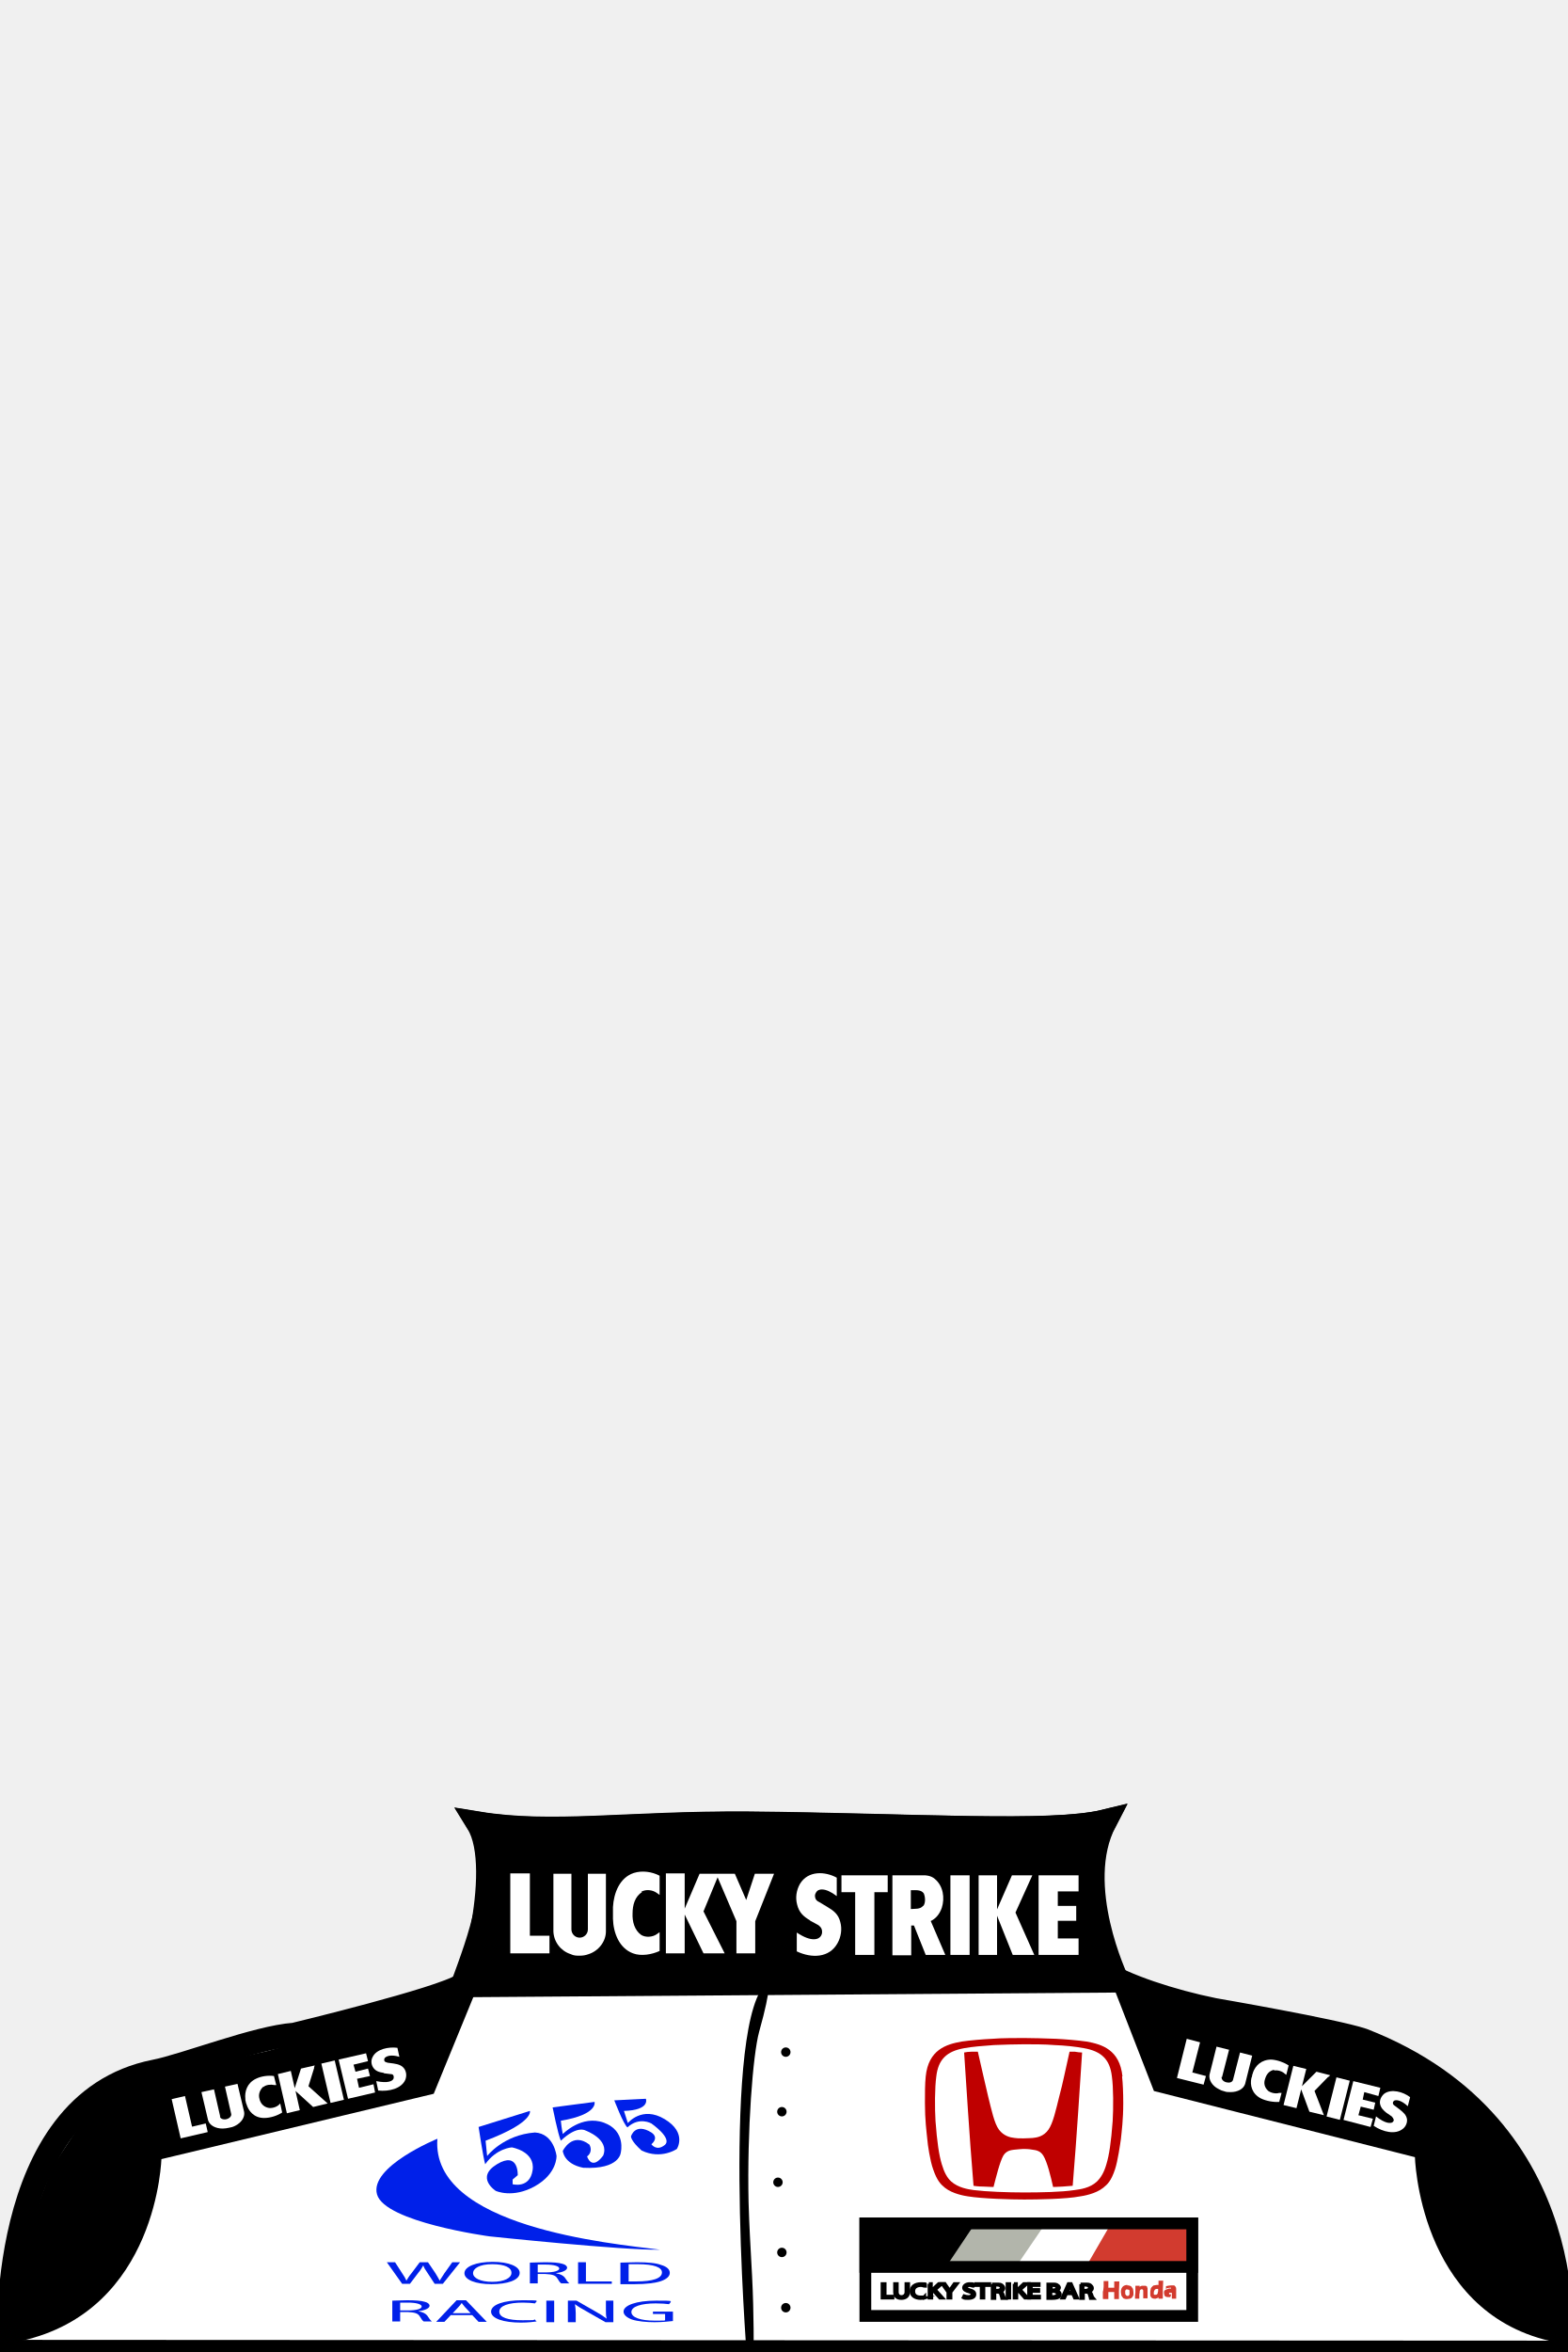
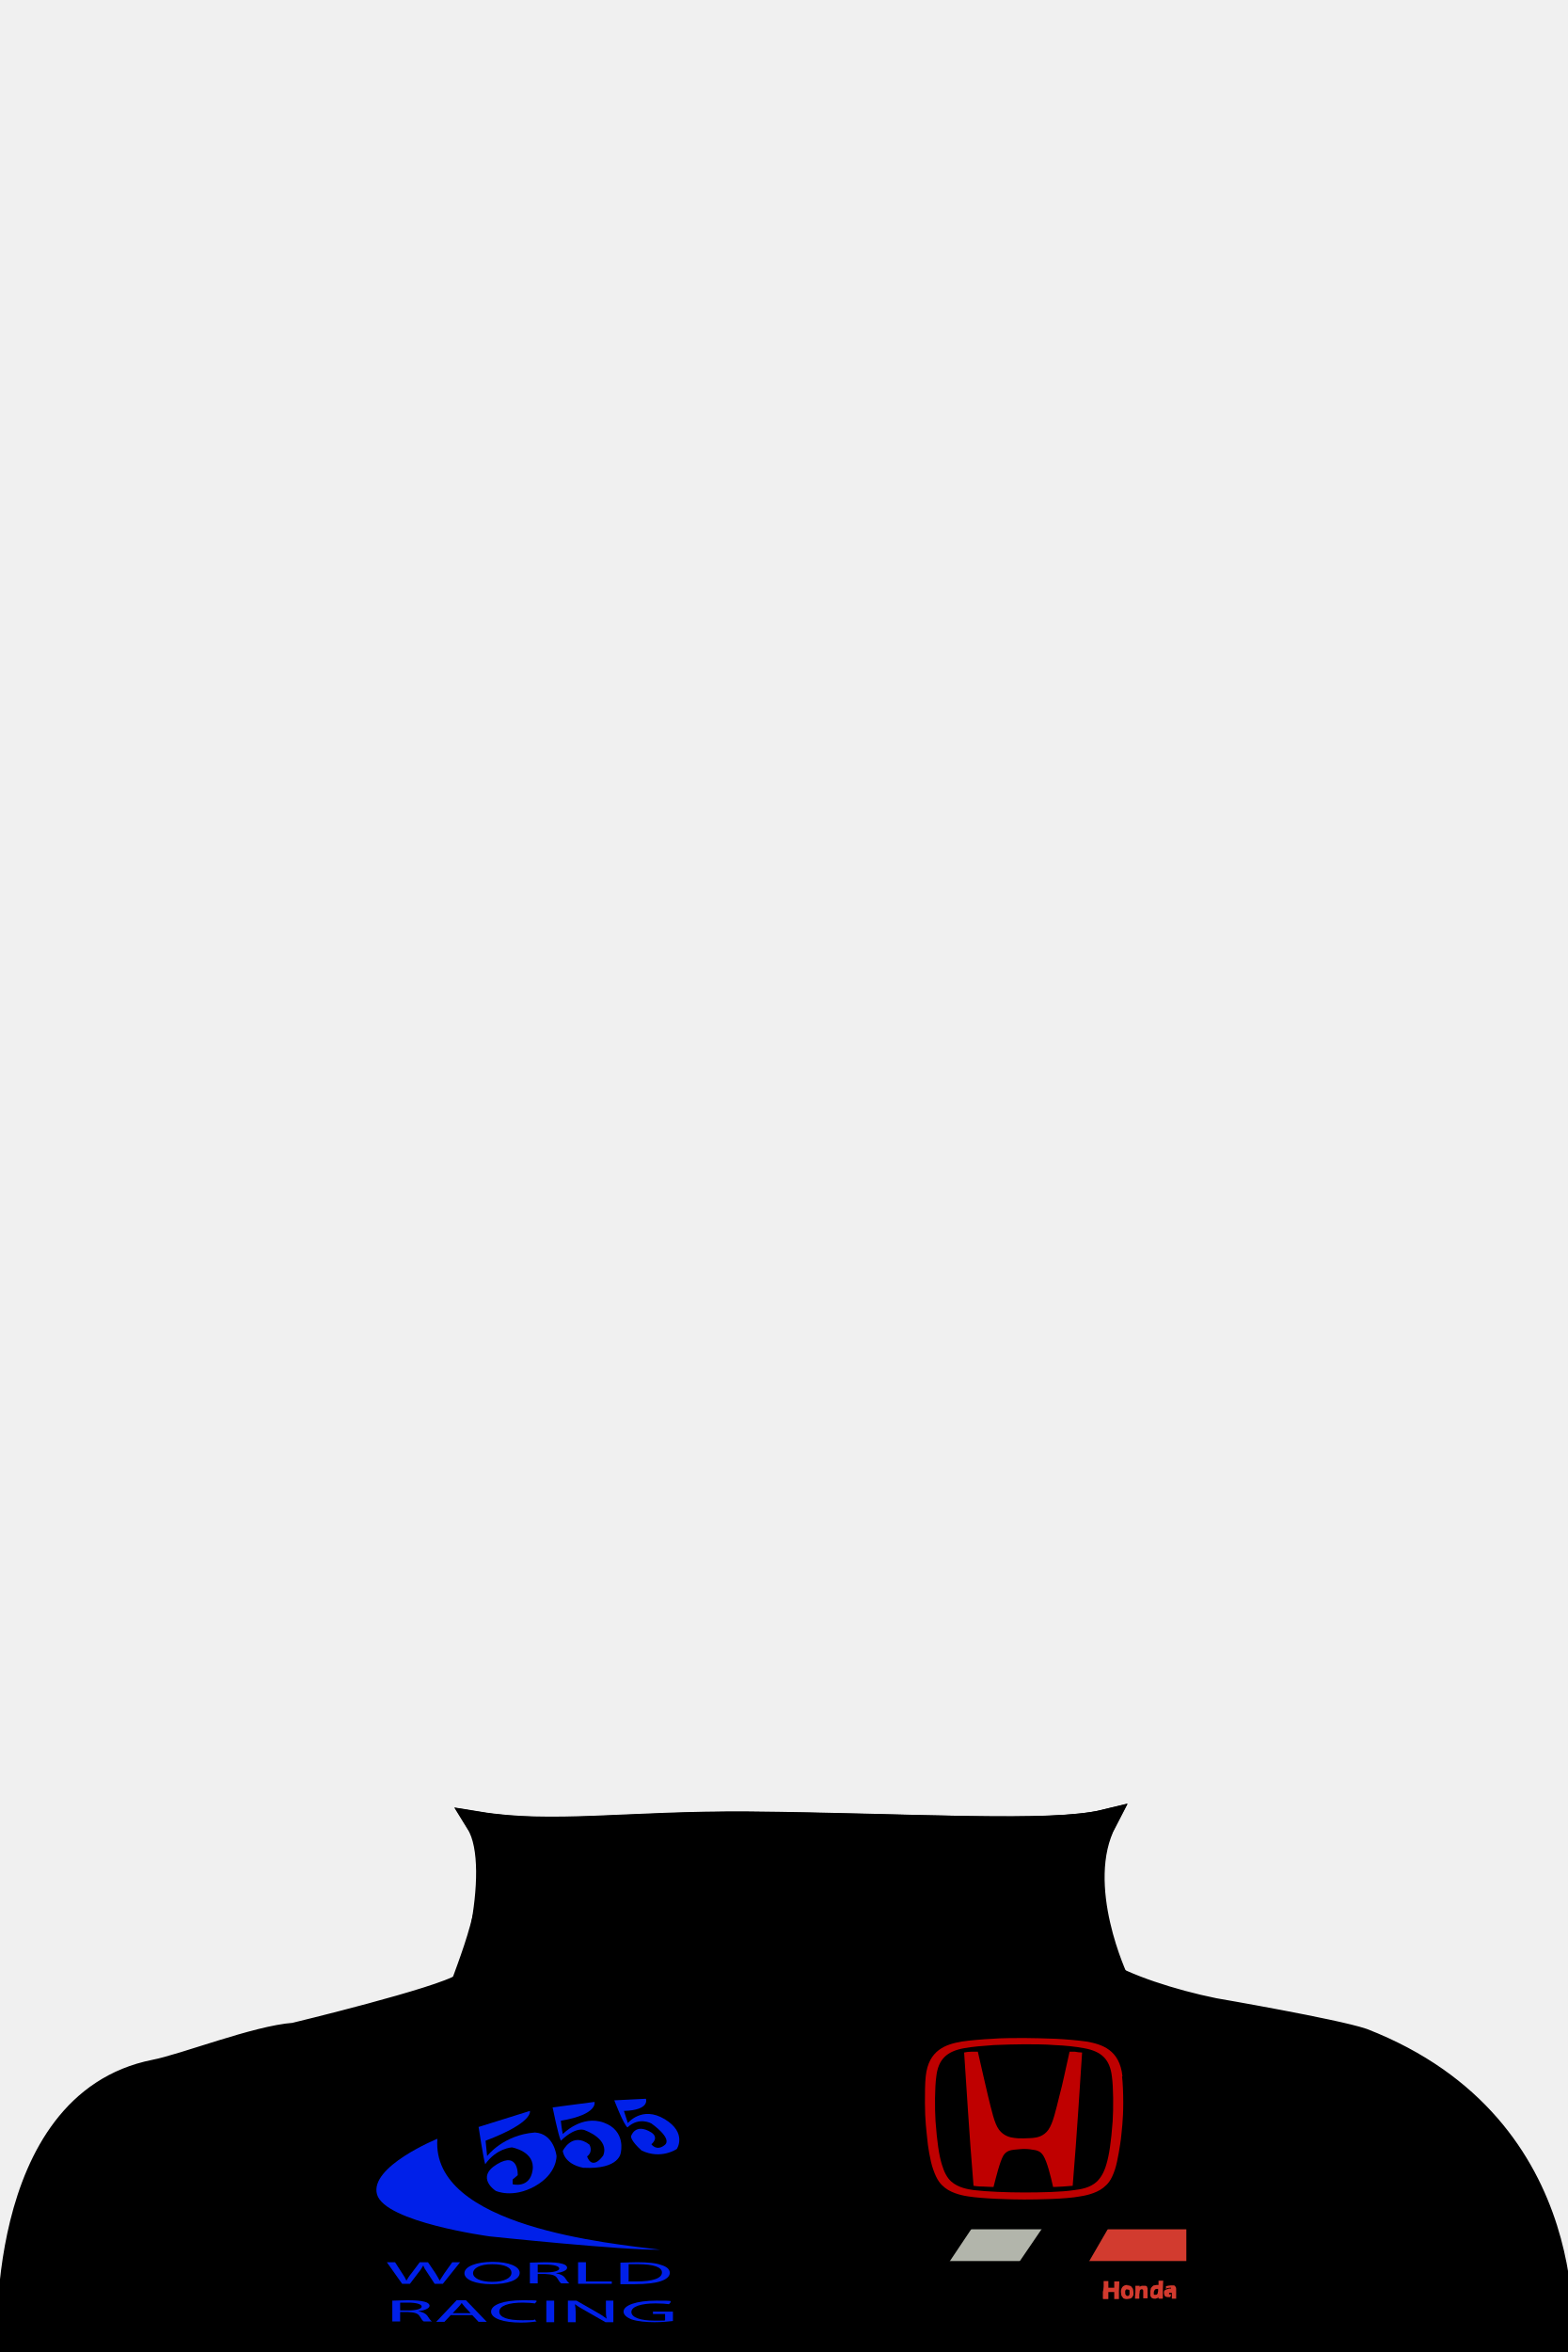
<svg xmlns="http://www.w3.org/2000/svg" version="1.1" viewBox="0 0 400 600">
  <defs>
    <style>
      .cls-1, .cls-2, .cls-3, .cls-4, .cls-5, .cls-6, .cls-7 {
        stroke: #000;
      }

-       .cls-1, .cls-8, .cls-9, .cls-5 {
-         fill: #fff;
+       .cls-1
+ 	  {
+         fill: $[accent];
+       }
+ 	  .cls-8
+ 	  {
+         fill: $[accent];
+       }
+ 	  .cls-9{
+         fill: $[accent];
+       }
+ 	  .cls-5 {
+         fill: $[primary];
      }

      .cls-1, .cls-3, .cls-6 {
        stroke-miterlimit: 10;
      }

      .cls-1, .cls-6 {
        stroke-width: 3px;
      }

-       .cls-2, .cls-9 {
+       .cls-2 {
        fill-rule: evenodd;
+ 		fill:$[secondary];
      }

      .cls-3 {
        stroke-width: .8px;
      }

      .cls-10 {
        fill: #0020e9;
      }

      .cls-11 {
        fill: #b2b5ab;
      }

      .cls-12 {
        display: none;
      }

      .cls-4 {
        fill: #333;
      }

      .cls-4, .cls-5, .cls-7 {
        stroke-width: 6px;
      }

      .cls-13 {
        fill: #bf0000;
      }

      .cls-14 {
        fill: #d23b2f;
      }

      .cls-6 {
        fill: none;
      }

      .cls-15 {
        fill: #d23a2e;
      }
    </style>
  </defs>
  <g>
    <g id="_x31_4">
      <g id="Layer_1">
        <g id="suit2">
          <path id="Shirt" class="cls-5" d="M281.2,502.8c5.6,3.7,17.7,7.7,28.6,9.9,0,0,30.8,5.3,37.9,7.7,57.4,22.3,50.4,79.7,50.4,79.7l-395.8-.2s-3.8-63.4,37.2-71.5c7.7-1.5,25.9-8.7,35.6-9.4,0,0,37.4-9,42.8-12.6.9,5.7,11.3-29.5,4-41.3,19,3.1,38.2-.2,68.9,0,42.8.4,77.3,2.9,91.1-.5-8.6,16.4-.8,38.2-.8,38.2Z" />
          <path class="cls-2" d="M120.3,509.3l-10,24.4-69.6,16.7s-.8,38.7-35.5,46.3l1-19,3.3-13.2,4.3-11.5,8.6-13,5.6-4.7,9.9-4.3,12.8-3.3,17.7-4,14.5-4,25.3-7,12.1-3.4Z" />
          <path class="cls-2" d="M395.6,596.7c-33.3-7.7-34.1-46.8-34.1-46.8l-66.7-16.9-9.6-24.7s15.3,5.3,16,5.3,22.8,4.2,22.8,4.2l23.6,5.7,12.4,6.2,12.6,8.9,9.1,10.6,6.7,11.7,5,13,2.4,17.3v5.3Z" />
          <path d="M196,505.5c-12.2,8.8-5.5,94.8-5.5,94.8h1.8s.1-10.1-.4-19.6-.7-12.2-.9-18.9c-.4-18.4,1.1-37.7,2.7-43.5,3.4-12.1,2.3-12.7,2.3-12.7Z" />
          <circle cx="200.5" cy="523.5" r="1.2" />
          <circle cx="199.5" cy="538.7" r="1.2" />
          <circle cx="198.5" cy="556.7" r="1.2" />
          <circle cx="199.5" cy="574.6" r="1.2" />
          <circle cx="200.5" cy="588.7" r="1.2" />
          <g class="cls-12">
            <path class="cls-4" d="M-.1,599.8s-6.3-40.2,22.5-62.8c8.8-6.9,40.4-10,54.5-14.7,7.4-2.5,40.8-17.1,43.2-18.7,1,6.1,2.5,55.6,20.3,96.3.5,1.1-140.5-.2-140.5-.2h0Z" />
            <path class="cls-4" d="M395.7,599.8s6.3-40.2-22.5-62.8c-8.8-6.9-40.4-10-54.5-14.7-7.4-2.5-40.8-17.1-43.2-18.7-1,6.1-2.5,55.6-20.3,96.3-.5,1.1,140.5-.2,140.5-.2h0Z" />
          </g>
        </g>
      </g>
      <path id="Shirt-neck" class="cls-7" d="M118,506.4c3.8-10.5,11.4-29.4,4.1-41.2,19,3.1,38.2-.2,68.9,0,42.8.4,77.2,2.7,91-.6-8.6,16.4,3.1,40.7,3.1,40.7l-167.1,1.2Z" />
      <path d="M173.1,467.8c-5.5,3.5-2.4,37.7-2.4,37.7h.8s-.9-27.8.6-32.6,1-5.1,1-5.1Z" />
      <circle cx="175.9" cy="479.2" r="1.2" />
      <circle cx="175.9" cy="491.3" r="1.2" />
      <g>
        <path class="cls-9" d="M174.7,478v8.9s3.8-8.9,3.8-8.9h9l2.9,6.7,2.2-6.7h4.9s-4.8,12.1-4.8,12.1v8.2s-4.8,0-4.8,0v-8.2s-4.8-11.2-4.8-11.2l-3.6,8.7,5.4,10.7h-5.4s-4.8-9.9-4.8-9.9v9.9s-4.8,0-4.8,0v-20.4h4.8ZM135.2,493.8v-15.9h-5v20.4h10v-4.5h-5,0ZM163.6,482.6c1.2-.7,2.9-.5,4,.3l.7.5v-4.9c-1.9-1-4.4-1.4-6.6-.7-3.6,1.2-5.1,5.1-5.3,8.7,0,.5,0,1,0,1.5,0,.5,0,1,0,1.5.1,3.6,1.6,7.5,5.1,8.8,2.1.8,4.8.3,6.8-.6v-4.8s-.7.5-.7.5c-1.1.8-2.9.9-4,.2-1.7-1.2-2.3-3.4-2.2-5.5,0-2.1.6-4.3,2.4-5.4h0ZM145.8,492.2c0,1.1.9,2.1,2.1,2.1,1.1,0,2.1-.9,2.1-2.1v-14.2h4.6v14.7c0,2.6-1.9,5-4.4,5.8-.8.3-1.5.4-2.3.4-.8,0-1.5,0-2.3-.4-2.5-.8-4.3-3.1-4.4-5.8v-14.7h4.6v14.2s0,0,0,0Z" />
        <polygon class="cls-9" points="259.1 487.9 263.9 498.7 258.4 498.7 254.4 488.7 254.4 498.7 249.7 498.7 249.7 478.4 254.4 478.4 254.4 487.1 258.2 478.4 263.4 478.4 259.1 487.9 259.1 487.9" />
        <polygon class="cls-9" points="226.5 478.4 226.5 482.7 223.1 482.7 223.1 498.7 218.2 498.7 218.2 482.7 214.7 482.7 214.7 478.4 226.5 478.4 226.5 478.4" />
        <rect class="cls-8" x="242.5" y="478.4" width="4.9" height="20.3" />
        <polygon class="cls-9" points="275.2 482.5 275.2 478.4 265 478.4 265 498.7 275.2 498.7 275.2 494.5 269.9 494.5 269.9 490 274.6 490 274.6 486.2 269.9 486.2 269.9 482.5 275.2 482.5 275.2 482.5" />
        <path class="cls-9" d="M206.7,489.9c-1.7-1-2.8-2-3.3-4-.5-1.8-.2-3.7.7-5.3,2.1-3.5,6.5-3.2,9.4-1.6v4.7c-3-2.3-4.8-1.9-5.3-.9-.3.5-.3.8-.2,1.3.1.5.5.9,1,1.1l2,1.2c1.7,1,2.9,1.9,3.4,3.9.5,1.8.2,3.8-.7,5.4-2.1,3.8-6.6,3.9-10.4,2.1v-4.8c3.9,2.6,5.7,1.7,6.2.8.3-.5.3-1,.2-1.5s-.5-.9-.9-1.2l-2.2-1.2h0Z" />
        <path class="cls-9" d="M237.4,490.1h0c1.3-.6,2.3-1.7,2.9-3.4.8-2.5.4-5.6-1.8-7.4-1-.9-2.5-.9-2.5-.9h-8.3v20.4h4.8s0-7.6,0-7.6h.7l3,7.5h5s-3.7-8.6-3.7-8.6ZM235.5,486.2c-.7.9-2,.7-3.1.8v-4.8c1.2,0,2.6-.2,3.3.8.4.9.5,2.4-.1,3.2Z" />
      </g>
      <g>
        <path class="cls-9" d="M80.2,527.4l-1.5,4.8,4.9,4.4-3.7.9-4.5-4.1,1.1,4.9-3.3.8-2.3-10,3.3-.8h0s1,4.4,1,4.4l1.6-5,3.5-.8-.2.6ZM49,542.5l-1.8-7.8-3.4.8,2.3,10,6.9-1.6-.5-2.2-3.4.8h0ZM67.2,532.4c.7-.6,1.9-.7,2.8-.5h.5c0,.1-.6-2.3-.6-2.3-1.4-.2-3.2,0-4.6.7-2.3,1.1-2.9,3.3-2.7,5.1,0,.2,0,.5.1.7,0,.2.1.5.2.7.5,1.7,1.9,3.5,4.5,3.5,1.6,0,3.4-.6,4.6-1.4l-.5-2.3-.4.4c-.7.6-1.9.9-2.7.7-1.3-.3-2-1.3-2.2-2.3-.3-1,0-2.2,1-3.1h0ZM56.1,539.9c.1.6.9.9,1.7.7.8-.2,1.3-.8,1.2-1.3l-1.6-7,3.2-.7,1.7,7.2c.2,1.3-.7,2.7-2.3,3.5-.6.3-1,.4-1.6.5-.5.1-1,.2-1.6.2-1.8,0-3.3-.8-3.7-2.1l-1.7-7.2,3.2-.7,1.6,7h0Z" />
        <rect class="cls-8" x="83.1" y="525.9" width="3.5" height="10.3" transform="translate(-119 33.4) rotate(-13.2)" />
        <polygon class="cls-9" points="93.9 525.8 93.4 523.8 86.4 525.4 88.8 535.4 95.7 533.8 95.3 531.7 91.6 532.6 91.1 530.3 94.4 529.6 93.9 527.7 90.7 528.5 90.2 526.7 93.9 525.8 93.9 525.8" />
        <path class="cls-9" d="M97.9,528.8c-1.3-.2-2.1-.5-2.7-1.4-.5-.8-.6-1.8-.1-2.7,1-2,4.1-2.6,6.3-2.3l.5,2.3c-2.3-.7-3.5-.1-3.8.4-.1.3-.1.4,0,.7.1.2.5.3.8.4l1.5.2c1.3.2,2.2.5,2.8,1.4.5.8.6,1.8.2,2.8-1,2.2-4.1,3-6.9,2.7l-.5-2.4c3,.6,4.1,0,4.4-.6.1-.3.1-.5,0-.8s-.4-.4-.8-.4l-1.6-.2h0Z" />
      </g>
      <g>
        <path class="cls-9" d="M338.9,529.8l-3.5,3.6,2.4,6.2-3.7-.9-2.1-5.7-1.2,4.8-3.3-.8,2.5-10,3.3.8h0s-1.1,4.4-1.1,4.4l3.7-3.7,3.5.9-.4.4ZM304.2,528.8l2-7.8-3.4-.9-2.5,10,6.8,1.7.6-2.2-3.4-.9h0ZM325.1,528.2c.9-.2,2.1.2,2.7.8l.4.3.6-2.4c-1.2-.8-2.9-1.4-4.4-1.5-2.6,0-4.1,1.6-4.7,3.3,0,.2-.2.5-.2.7,0,.2-.1.5-.2.7-.4,1.8.1,4,2.4,5.2,1.4.7,3.3,1,4.7.9l.6-2.3h-.6c-.9.3-2.1,0-2.8-.5-1-.9-1.2-2-.8-3.1.3-1,.9-2,2.3-2.3h0ZM311.7,529.8c-.1.6.4,1.2,1.2,1.4.8.2,1.5,0,1.7-.6l1.8-7,3.1.8-1.8,7.2c-.4,1.3-1.9,2.1-3.7,2.1-.6,0-1.1,0-1.6-.2-.5-.1-1-.3-1.5-.6-1.6-.8-2.5-2.3-2.3-3.6l1.8-7.2,3.2.8-1.8,7h0Z" />
        <rect class="cls-8" x="336.2" y="533.4" width="10.3" height="3.5" transform="translate(-261.1 735) rotate(-75.8)" />
        <polygon class="cls-9" points="351.7 534.7 352.2 532.6 345.3 530.9 342.8 540.8 349.7 542.6 350.3 540.5 346.6 539.6 347.2 537.4 350.5 538.2 350.9 536.4 347.7 535.6 348.1 533.7 351.7 534.7 351.7 534.7" />
        <path class="cls-9" d="M353.9,539.1c-1-.8-1.6-1.4-1.8-2.5-.1-.9.3-1.8,1.1-2.5,1.8-1.3,4.8-.5,6.6.9l-.6,2.3c-1.7-1.6-3-1.7-3.5-1.4-.2.2-.3.3-.3.6,0,.3.2.5.5.7l1.2.9c1,.8,1.7,1.4,1.9,2.5.1.9-.3,1.9-1.1,2.5-1.9,1.5-5,.8-7.4-.8l.6-2.4c2.4,1.9,3.7,1.8,4.2,1.5.2-.2.4-.4.3-.7s-.2-.5-.5-.8l-1.3-.9h0Z" />
      </g>
      <path class="cls-10" d="M111.6,545.6s-17.4,7.1-15.4,14.2,28.7,10.7,28.7,10.7c0,0,34.1,3.6,43.5,3.4-12.7-1.6-58.5-5.8-56.8-28.3Z" />
      <path class="cls-10" d="M122.1,542.6l13.1-4.1s1.1,2.9-11.3,7.6c.3,3.2.4,3.9.4,3.9,0,0,4.1-5.4,12.2-6,4.9.3,5.5,6,5.5,6,0,0,.2,4.5-5.5,7.7s-10,1.2-10,1.2c0,0-5.3-3.4.3-6.8s5.3,2.8,5.3,2.8l-1.3,1.1v1.2c0,0,4.4,1.2,5.1-3.6s-5.3-5.8-5.3-5.8c0,0-3.9.2-6.8,4.3-.5-1.6-1.7-9.6-1.7-9.6Z" />
      <path class="cls-10" d="M141,537.6l10.7-1.4s1,3.2-8.6,4.8c.2,2.1.5,3.4.5,3.4,0,0,4.8-5,10.5-2.9,5.7,2.1,4.3,7.6,4.3,7.6,0,0-.2,4.4-9.6,3.9-5-1-5.2-4.3-5.2-4.3,0,0,2.4-5,6.8-1.6,1,2-.6,3-.6,3,0,0,1.1,3.8,4.1-.2,1.7-4.2-4.5-6.4-4.5-6.4,0,0-2.1-1.4-6.3,2.6-.7-1.5-2.1-8.5-2.1-8.5Z" />
      <path class="cls-10" d="M156.7,535.8l8.1-.4s1.2,2.9-5.6,3.1c.5,1.5,1,3.1,1,3.1,0,0,3.6-4.5,9.4-1s3.1,7.6,3.1,7.6c0,0-4,2.8-9,.4-2.8-2.5-2.7-3.6-2.7-3.6,0,0,1-3.6,5.2-1,2.1,1.4,0,3,0,3,0,0,1.3,1.9,3.4.2s-3.4-5.5-3.4-5.5c0,0-3.1-1.8-6.1,1-1-.7-3.4-7-3.4-7Z" />
      <g>
        <path class="cls-10" d="M102.6,582.6l-3.9-5.5h2.1l1.8,2.8c.5.7.9,1.4,1.1,1.9h0c.3-.5.7-1.2,1.3-1.9l2.1-2.8h2.1l1.9,2.8c.4.7.8,1.3,1.1,1.9h0c.3-.6.8-1.2,1.2-1.9l2-2.8h2l-4.4,5.5h-2.1l-1.9-2.9c-.5-.7-.8-1.2-1-1.8h0c-.3.5-.6,1.1-1.2,1.8l-2.2,2.9h-2.1Z" />
        <path class="cls-10" d="M132.6,579.8c0,1.9-3.2,2.9-7.2,2.9s-6.9-1.1-6.9-2.8,3-2.9,7.2-2.9,6.9,1.2,6.9,2.8ZM120.7,579.9c0,1.2,1.8,2.2,4.9,2.2s4.9-1,4.9-2.3-1.6-2.2-4.9-2.2-4.9,1.1-4.9,2.3Z" />
        <path class="cls-10" d="M135.2,577.2c1,0,2.4-.1,3.8-.1,2.1,0,3.5.1,4.5.4.8.2,1.2.6,1.2,1,0,.7-1.3,1.2-2.9,1.4h0c1.2.2,1.9.6,2.3,1.1.5.8.9,1.3,1.2,1.5h-2.1c-.3-.2-.6-.6-1-1.3-.5-.8-1.3-1-3.1-1.1h-1.9v2.4h-2v-5.4ZM137.2,579.7h2c2.1,0,3.5-.4,3.5-1s-1.4-1-3.5-1c-1,0-1.6,0-2,0v2Z" />
        <path class="cls-10" d="M147.5,577.1h2v4.9h6.6v.6h-8.6v-5.5Z" />
        <path class="cls-10" d="M158.3,577.2c1.2,0,2.7-.1,4.2-.1,2.9,0,4.9.2,6.2.7,1.4.4,2.2,1.1,2.2,2s-.8,1.6-2.2,2.1c-1.4.5-3.8.8-6.8.8s-2.6,0-3.6,0v-5.4ZM160.3,582c.5,0,1.2,0,2,0,4.3,0,6.6-.8,6.6-2.3,0-1.3-2-2.1-6.2-2.1s-1.8,0-2.3,0v4.3Z" />
        <path class="cls-10" d="M100.1,586.9c1,0,2.4-.1,3.8-.1,2.1,0,3.5.1,4.5.4.8.2,1.2.6,1.2,1,0,.7-1.3,1.2-2.9,1.4h0c1.2.2,1.9.6,2.3,1.1.5.8.9,1.3,1.2,1.5h-2.1c-.3-.2-.6-.6-1-1.3-.5-.8-1.3-1-3.1-1.1h-1.9v2.4h-2v-5.4ZM102.1,589.4h2c2.1,0,3.5-.4,3.5-1s-1.4-1-3.5-1c-1,0-1.6,0-2,0v2Z" />
        <path class="cls-10" d="M115,590.6l-1.6,1.7h-2.1l5.2-5.5h2.4l5.3,5.5h-2.1l-1.6-1.7h-5.5ZM120.1,590.1l-1.5-1.6c-.3-.4-.6-.7-.8-1h0c-.2.3-.5.7-.8,1l-1.5,1.6h4.6Z" />
        <path class="cls-10" d="M137,592.2c-.7.1-2.2.3-4.1.3-4.3,0-7.6-1-7.6-2.8s3.3-2.9,8-2.9,3.1.1,3.7.2l-.5.6c-.8-.1-1.8-.2-3.1-.2-3.6,0-6,.8-6,2.3s2.2,2.2,5.9,2.2,2.4,0,3.2-.2l.4.6Z" />
        <path class="cls-10" d="M141.4,586.9v5.5h-2v-5.5h2Z" />
        <path class="cls-10" d="M144.9,592.4v-5.5h2.2l4.9,2.8c1.1.6,2,1.2,2.8,1.8h0c-.2-.7-.2-1.4-.2-2.3v-2.3h1.9v5.5h-2l-4.9-2.8c-1.1-.6-2.1-1.2-2.9-1.8h0c.1.7.2,1.4.2,2.3v2.3h-1.9Z" />
        <path class="cls-10" d="M171.7,592.1c-.9.1-2.7.3-4.7.3s-4.3-.2-5.8-.7c-1.3-.5-2.1-1.2-2.1-2,0-1.6,3.2-2.8,8.3-2.8s3.2.1,3.8.3l-.5.6c-.8-.1-1.9-.2-3.4-.2-3.7,0-6.2.8-6.2,2.2s2.4,2.2,5.9,2.2,2.2,0,2.7-.1v-1.6h-3.1v-.6h5.1v2.6Z" />
      </g>
      <g>
        <path id="svg_6" class="cls-13" d="M272.9,523.4c-1.2,5.2-1.6,7.6-2.6,11.3-.9,3.6-1.6,6.9-2.8,8.6-1.2,1.7-2.9,2-4,2.1-.6,0-1,.1-2.3.1s-1.7,0-2.3-.1c-1.1-.1-2.8-.5-4-2.1-1.2-1.6-1.9-5-2.8-8.6-.9-3.8-1.4-6.1-2.6-11.3,0,0-1.2,0-1.7,0-.7,0-1.3.1-1.8.2,0,0,.7,10.7,1,15.2.3,4.7.9,12.8,1.4,18.8,0,0,1,.2,2.6.2,1.7.1,2.5.1,2.5.1.7-2.7,1.6-6.4,2.5-8,.8-1.3,2-1.4,2.7-1.5,1.1-.1,2-.2,2.4-.2h0c.4,0,1.4,0,2.4.2.7.1,1.9.2,2.7,1.5,1,1.6,1.9,5.3,2.5,8,0,0,.7,0,2.4-.1,1.6-.1,2.6-.2,2.6-.2.5-6.1,1.1-14.1,1.4-18.8.3-4.5,1-15.2,1-15.2-.6,0-1.2-.1-1.8-.2-.5,0-1.7,0-1.7,0" />
        <path id="svg_7" class="cls-13" d="M286.4,529.7c-.7-6.8-5.2-8.2-9.2-8.9-2-.3-5.6-.6-7.8-.7-2-.1-6.7-.2-8.1-.2s-6.1,0-8.1.2c-2.3.1-5.8.4-7.8.7-4,.7-8.5,2.1-9.2,8.9-.2,1.9-.2,4.3-.2,6.8,0,4.3.4,7.2.6,9.2.1,1.4.7,5.5,1.5,7.7,1,2.9,1.9,3.8,3,4.7,2,1.6,5.2,2.1,5.9,2.2,3.7.6,11,.8,14.3.8s10.7-.1,14.3-.8c.7-.1,3.9-.6,5.9-2.2,1.1-.9,2-1.7,3-4.7.7-2.1,1.3-6.3,1.5-7.7.2-2,.6-4.9.6-9.2,0-2.6-.1-5-.3-6.8M283.9,541.1c-.4,5.4-.9,8.7-1.6,11-.6,2.1-1.4,3.4-2.4,4.4-1.8,1.7-4.3,2-5.8,2.2-3.2.5-8.6.6-12.8.6s-9.6-.2-12.8-.6c-1.5-.2-4-.6-5.8-2.2-1.1-1-1.8-2.4-2.4-4.4-.7-2.3-1.2-5.6-1.6-11-.2-3.3-.2-8.5.2-11.4.5-4.3,2.6-6.4,7.1-7.2,2.1-.4,4.9-.6,7.6-.8,2.2-.1,5.7-.2,7.7-.2,2,0,5.5,0,7.7.2,2.7.1,5.5.4,7.6.8,4.5.8,6.6,2.9,7.1,7.2.4,2.8.4,8.1.2,11.4" />
      </g>
      <rect class="cls-1" x="220.8" y="567.2" width="83.4" height="23.6" />
      <polygon class="cls-14" points="275.5 578.3 283.4 567.1 304 567.1 304 578.3 275.5 578.3" />
      <polygon class="cls-8" points="283.5 567.2 277 578.4 258.7 578.4 266.3 567.2 283.5 567.2" />
      <polygon class="cls-11" points="266.7 567.3 259.2 578.3 240.9 578.3 248.5 567.1 266.7 567.3" />
      <polygon points="221.2 578.4 241.3 578.4 248.8 567.2 221.2 567.2 221.2 578.4" />
      <rect class="cls-6" x="220.8" y="567.2" width="83.4" height="11.1" />
      <g>
        <path class="cls-3" d="M225.2,582.6h.6v3.2h2v.4h-2.7v-3.6Z" />
        <path class="cls-3" d="M228.9,582.6v2.1c0,.8.5,1.2,1.1,1.2s1.2-.4,1.2-1.2v-2.1h.6v2.1c0,1.1-.8,1.6-1.8,1.6s-1.7-.4-1.7-1.6v-2.1h.6Z" />
        <path class="cls-3" d="M236.2,586.1c-.2,0-.7.2-1.3.2-1.3,0-2.4-.6-2.4-1.8s1-1.9,2.5-1.9,1,0,1.1.2v.4c-.4,0-.7-.2-1.1-.2-1.1,0-1.9.5-1.9,1.5s.7,1.5,1.8,1.5.8,0,1-.2v.4Z" />
        <path class="cls-3" d="M237,582.6h.6v1.8h0c.1-.1.3-.3.4-.4l1.5-1.4h.8l-1.7,1.5,1.9,2.1h-.7l-1.6-1.8-.5.4v1.4h-.6v-3.6Z" />
        <path class="cls-3" d="M241.9,586.2v-1.5l-1.5-2.1h.7l.7,1c.2.3.3.5.5.7h0c.1-.2.3-.5.5-.7l.7-1h.7l-1.6,2.1v1.5h-.6Z" />
        <path class="cls-3" d="M246,585.7c.3.1.7.2,1.1.2.6,0,1-.3,1-.6s-.3-.5-.9-.7c-.8-.2-1.3-.5-1.3-1s.6-1,1.5-1,.8,0,1.1.2l-.2.4c-.2,0-.5-.2-.9-.2-.7,0-.9.3-.9.5s.3.5,1,.7c.8.2,1.2.5,1.2,1.1s-.5,1-1.7,1-1-.1-1.2-.2l.2-.4Z" />
        <path class="cls-3" d="M250.5,583h-1.5v-.4h3.5v.4h-1.5v3.2h-.6v-3.2Z" />
        <path class="cls-3" d="M253.1,582.7c.3,0,.8,0,1.2,0,.7,0,1.1,0,1.4.3.2.2.4.4.4.7,0,.5-.4.8-.9.9h0c.4.1.6.4.7.7.2.5.3.9.4,1h-.6c0-.1-.2-.4-.3-.9-.1-.5-.4-.7-1-.7h-.6v1.6h-.6v-3.6ZM253.8,584.3h.6c.7,0,1.1-.3,1.1-.7s-.4-.7-1.1-.7c-.3,0-.5,0-.6,0v1.3Z" />
        <path class="cls-3" d="M257.6,582.6v3.6h-.6v-3.6h.6Z" />
        <path class="cls-3" d="M258.7,582.6h.6v1.8h0c.1-.1.3-.3.4-.4l1.5-1.4h.8l-1.7,1.5,1.9,2.1h-.7l-1.6-1.8-.5.4v1.4h-.6v-3.6Z" />
        <path class="cls-3" d="M265,584.5h-1.9v1.3h2.1v.4h-2.7v-3.6h2.6v.4h-2v1.1h1.9v.4Z" />
        <path class="cls-3" d="M267.5,582.7c.3,0,.7,0,1.1,0,.6,0,1,0,1.3.3.2.1.4.4.4.6s-.3.7-.8.8h0c.5,0,1,.4,1,.9s-.2.5-.4.7c-.3.2-.9.3-1.7.3s-.8,0-1,0v-3.6ZM268.1,584.2h.6c.7,0,1-.3,1-.6s-.4-.6-1-.6-.4,0-.5,0v1.2ZM268.1,585.9c.1,0,.3,0,.5,0,.6,0,1.2-.2,1.2-.7s-.6-.7-1.2-.7h-.5v1.4Z" />
        <path class="cls-3" d="M272.1,585.1l-.5,1.1h-.6l1.6-3.6h.7l1.6,3.6h-.7l-.5-1.1h-1.7ZM273.7,584.7l-.5-1c-.1-.2-.2-.5-.2-.7h0c0,.2-.1.4-.2.7l-.5,1.1h1.4Z" />
        <path class="cls-3" d="M275.7,582.7c.3,0,.8,0,1.2,0,.7,0,1.1,0,1.4.3.2.2.4.4.4.7,0,.5-.4.8-.9.9h0c.4.1.6.4.7.7.2.5.3.9.4,1h-.6c0-.1-.2-.4-.3-.9-.1-.5-.4-.7-1-.7h-.6v1.6h-.6v-3.6ZM276.3,584.3h.6c.7,0,1.1-.3,1.1-.7s-.4-.7-1.1-.7c-.3,0-.5,0-.6,0v1.3Z" />
      </g>
      <g>
        <path class="cls-15" d="M281.4,586.4v-1.8c.1,0,.2-1.3.2-1.3v-.6c0-.2,0-.3,0-.5v-.3c.3,0,.5,0,.6,0s.3,0,.6,0c0,.6,0,1.2,0,1.7h1.5c0-.2,0-.4,0-.7,0-.3,0-.5,0-.6s0-.2,0-.3h.7c0,0,.3,0,.6,0,0,1.1-.1,2-.1,2.5s0,1.2,0,2h-.6c0,0-.3,0-.6,0,0-.5,0-1.1,0-1.8h-1.5v1.8s-.7,0-.7,0c0,0-.3,0-.6,0Z" />
        <path class="cls-15" d="M287.6,583c.2,0,.4,0,.7.1s.4.2.5.4c.1.2.3.3.3.5s.1.4.1.7,0,.5,0,.7c0,.2-.2.4-.3.6-.1.2-.3.3-.6.4-.2,0-.5.1-.7.1s-.5,0-.7-.1c-.2,0-.4-.2-.5-.4-.1-.2-.3-.3-.3-.6,0-.2-.1-.4-.1-.7s0-.5.1-.7c0-.2.2-.4.3-.6.2-.2.3-.3.6-.4s.5-.1.7-.1ZM287.6,584c-.1,0-.2,0-.3.1,0,0-.2.2-.2.3,0,.1,0,.3,0,.5,0,.2,0,.4.2.6s.2.2.4.2.2,0,.3-.1c0,0,.2-.2.2-.3s0-.3,0-.5,0-.3,0-.4c0-.1,0-.2-.2-.3,0,0-.2,0-.3,0Z" />
        <path class="cls-15" d="M289.6,586.4c0-.5,0-1,.1-1.6,0-.6,0-1.2,0-1.7.2,0,.4,0,.6,0s.4,0,.5,0v.4c0,0,0-.1.1-.2s0,0,.2-.1c0,0,.1,0,.2-.1,0,0,.2,0,.2,0,0,0,.2,0,.3,0s.3,0,.4,0,.2,0,.3.1c0,0,.2.1.2.2s0,.2.1.3c0,.1,0,.2,0,.3s0,.3,0,.5v1.2c0,.2,0,.5,0,.6-.2,0-.4,0-.5,0s-.4,0-.6,0c0-.2,0-.5,0-.9,0-.4,0-.7,0-.8,0-.2,0-.4-.1-.5s-.2-.1-.3-.1-.2,0-.3.1c0,0-.2.2-.2.4s0,.4-.1.8c0,.4,0,.7,0,1.1-.2,0-.4,0-.5,0s-.4,0-.6,0Z" />
        <path class="cls-15" d="M296.6,586.4c-.2,0-.4,0-.5,0s-.3,0-.5,0v-.4c0,0-.1.2-.2.2s-.1.1-.2.1c0,0-.2,0-.3.1,0,0-.2,0-.3,0-.2,0-.3,0-.5-.1-.2,0-.3-.2-.4-.3-.1-.1-.2-.3-.2-.5s0-.4,0-.6c0-.3,0-.6.1-.9,0-.3.2-.5.4-.7.2-.2.3-.3.5-.3s.4-.1.6-.1.3,0,.5,0c0-.3,0-.6,0-1.1.2,0,.4,0,.6,0s.4,0,.6,0c0,.6-.1,1.4-.1,2.4,0,.9,0,1.6,0,2.1ZM295.6,583.9c0,0-.2,0-.3,0-.2,0-.3,0-.5.1-.1,0-.2.2-.3.4s-.1.3-.1.5,0,.2,0,.3c0,.1,0,.2.2.2,0,0,.2,0,.3,0s.2,0,.3-.1.2-.2.2-.3c0-.1,0-.3.1-.5,0-.2,0-.4,0-.8Z" />
        <path class="cls-15" d="M297.5,584c0-.2,0-.4,0-.4s0-.2,0-.4c.5-.1,1-.2,1.4-.2s.4,0,.6,0c.2,0,.3.2.4.3.1.1.2.3.2.6s0,.4,0,.8c0,.4,0,1,0,1.7-.2,0-.4,0-.5,0s-.4,0-.6,0c0-.2,0-.7,0-1.5,0,0-.1,0-.2,0,0,0-.1,0-.2,0,0,0-.2,0-.2,0,0,0-.1,0-.1,0,0,0,0,0,0,.1,0,0,0,0,0,.1,0,0,0,.1,0,.2,0,0,.1,0,.2,0s0,0,.1,0c0,0,.1,0,.2,0,0,.2-.1.4-.2.7-.2,0-.3,0-.5,0-.2,0-.4,0-.6-.1-.2,0-.3-.2-.4-.4,0-.2-.1-.3-.1-.5s0-.2,0-.3c0,0,0-.2.1-.3,0,0,.1-.2.2-.2s.2-.1.4-.2c.2,0,.3-.1.6-.2,0,0,.2,0,.3,0,0,0,.1,0,.2,0,0,0,0,0,0,0,0,0,0,0,0,0s0,0,0,0c0,0,0-.1,0-.2,0,0-.1,0-.3,0-.3,0-.7.1-1.2.3Z" />
      </g>
    </g>
  </g>
</svg>
